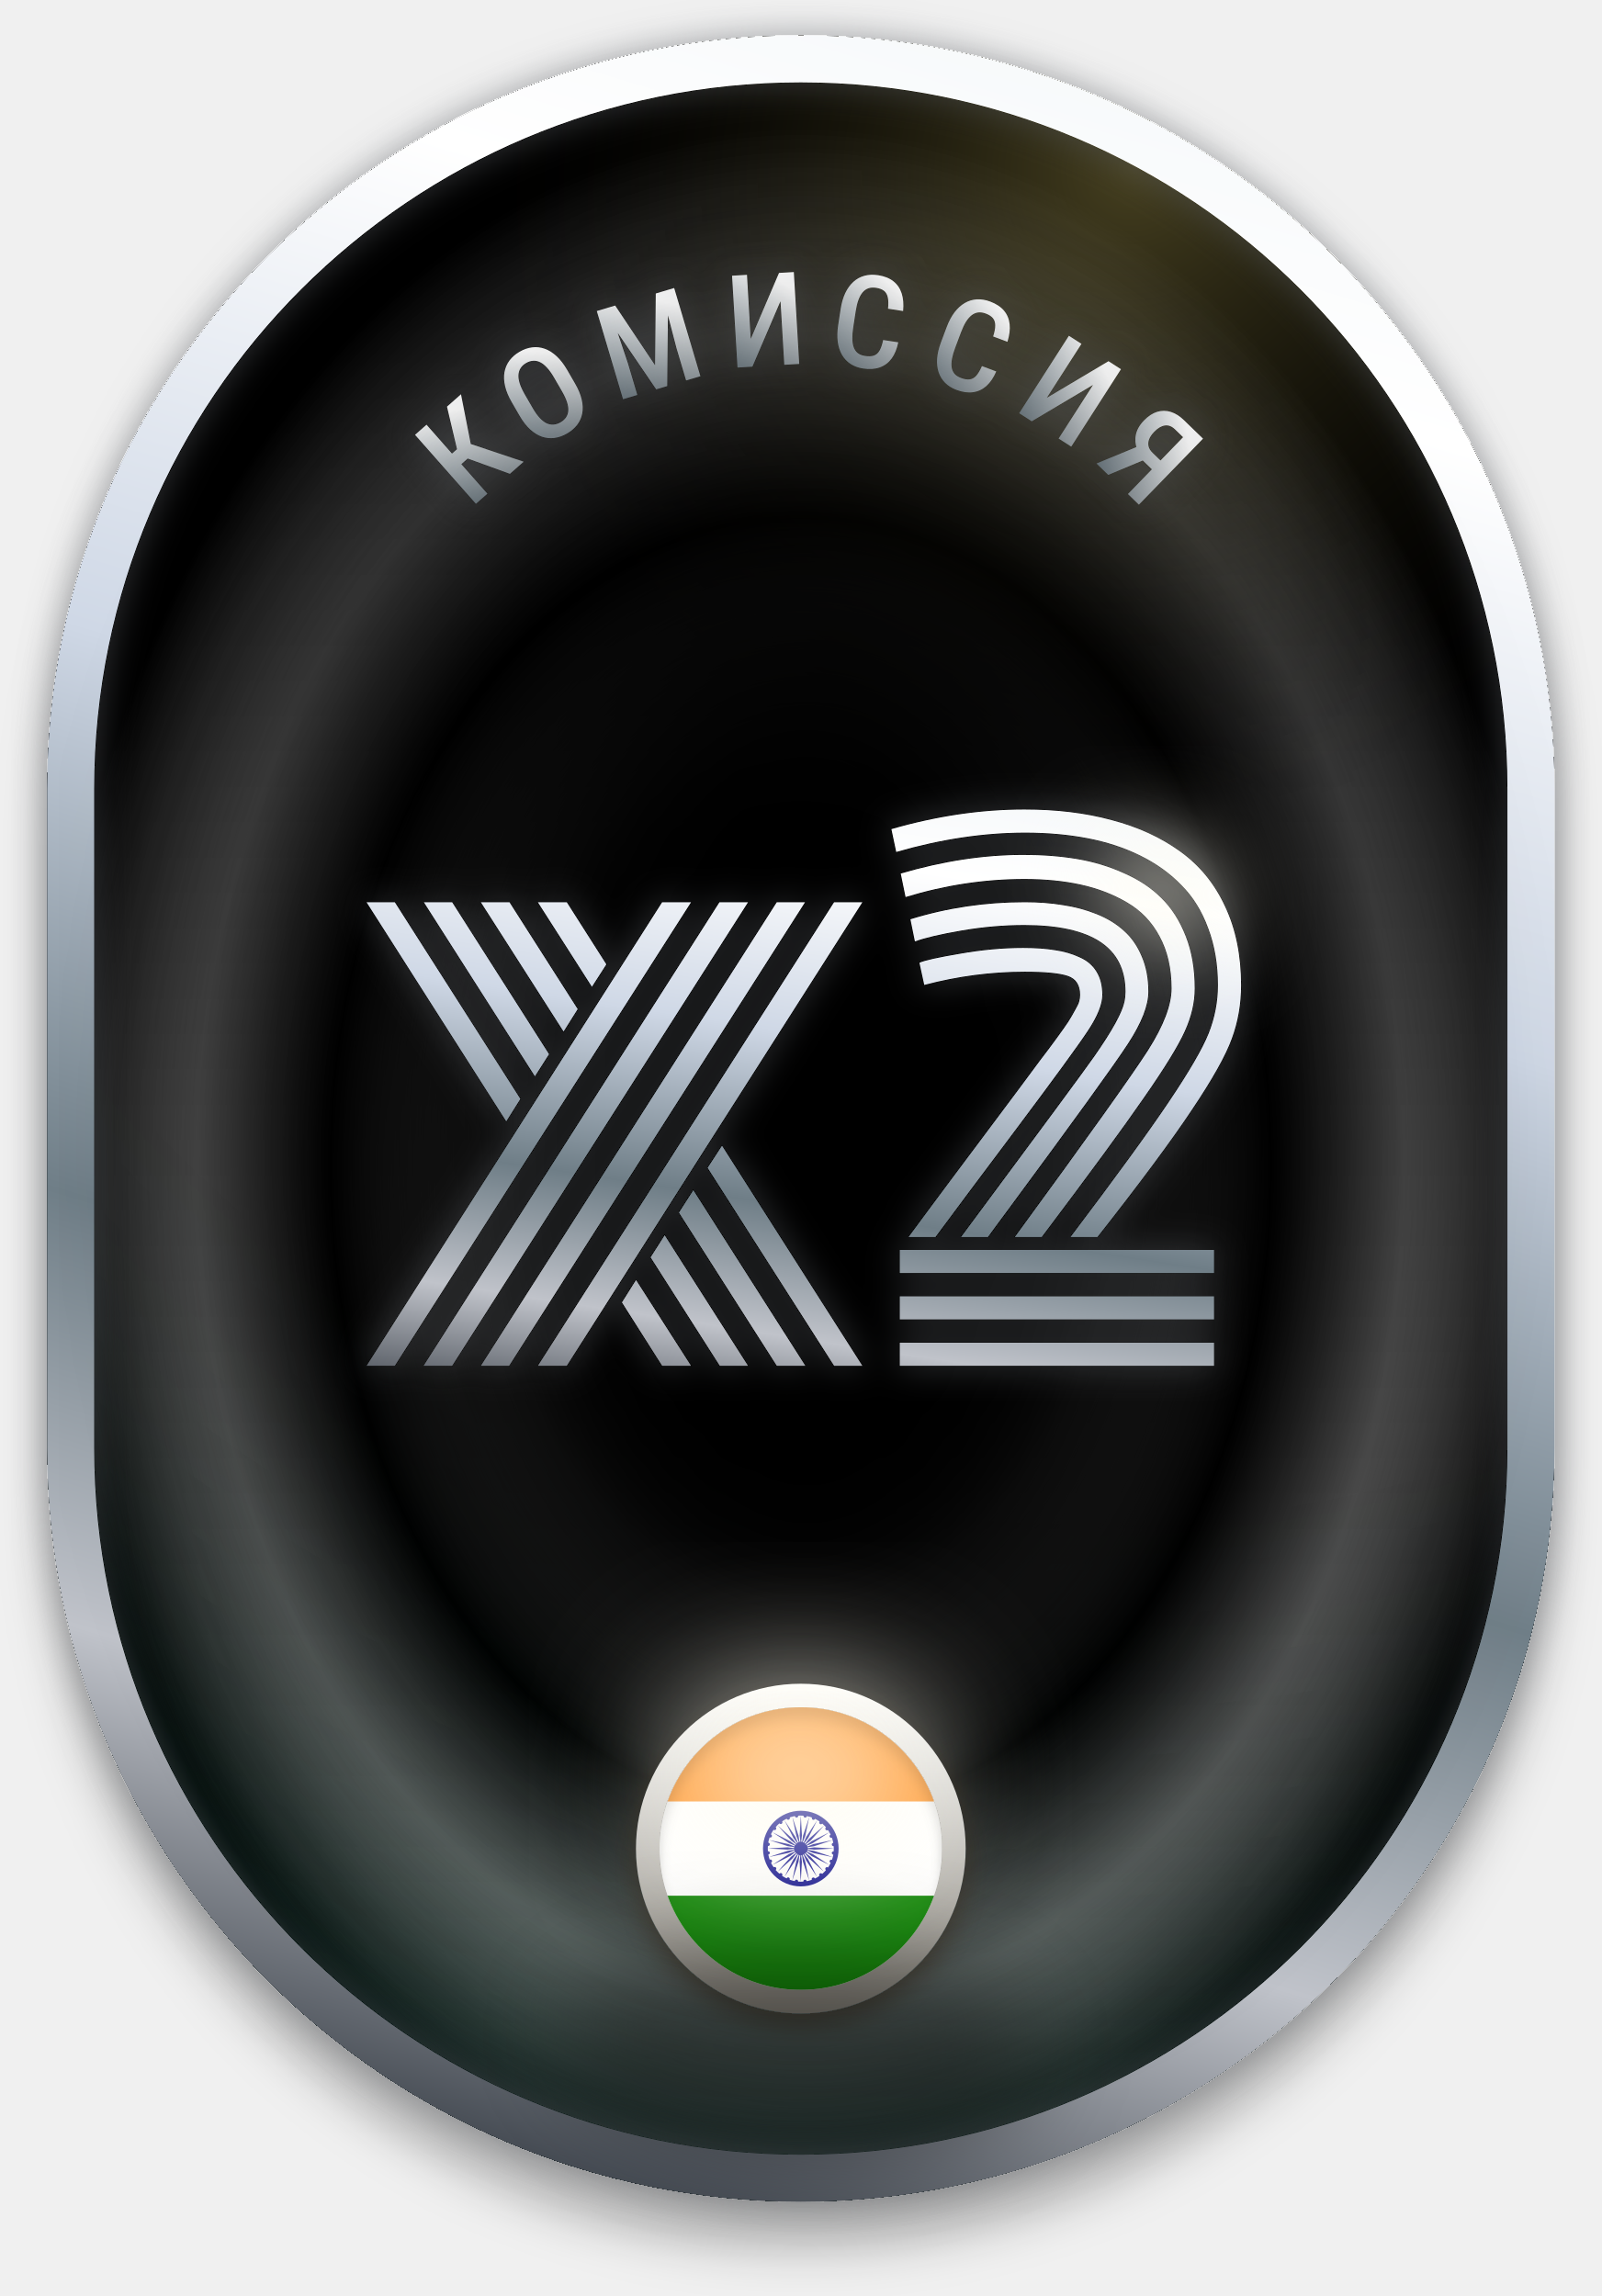
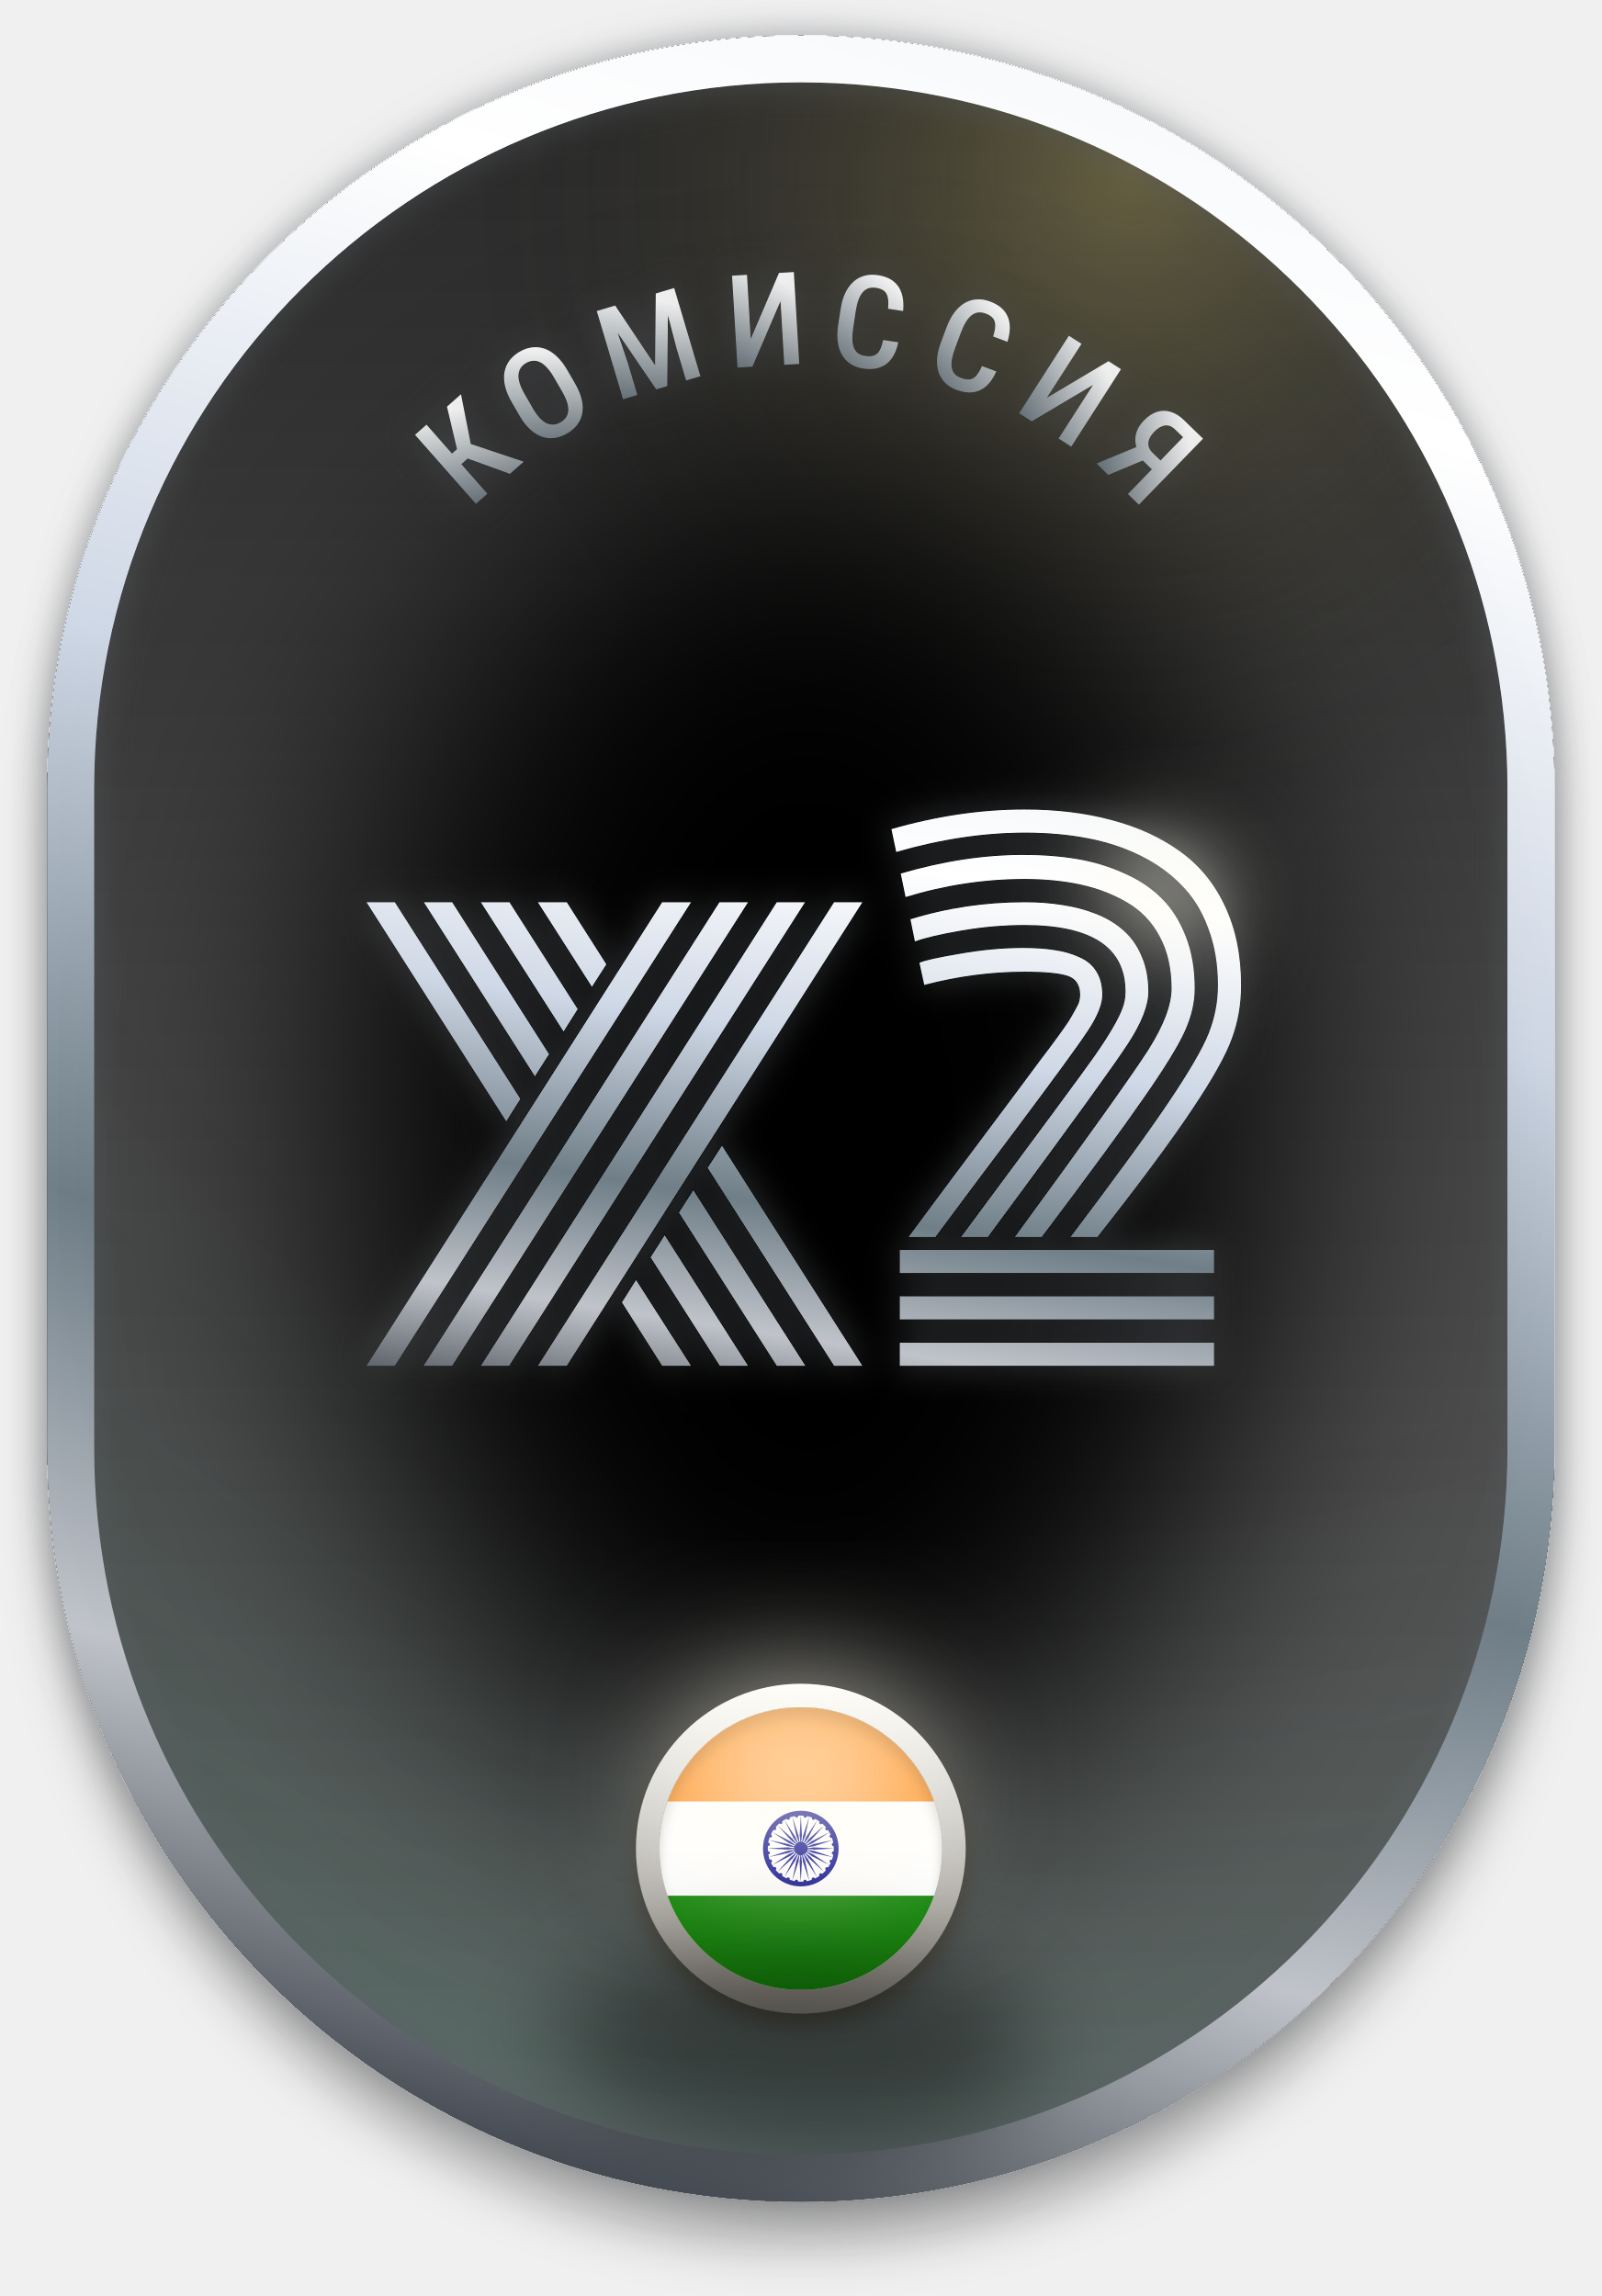
<svg xmlns="http://www.w3.org/2000/svg" width="136" height="195" viewBox="0 0 136 195" fill="none">
  <g filter="url(#filter0_d_6897_101898)">
-     <rect x="4" y="3" width="128" height="184" rx="64" fill="url(#paint0_angular_6897_101898)" style="mix-blend-mode:screen" shape-rendering="crispEdges" />
    <rect x="4" y="3" width="128" height="184" rx="64" fill="url(#paint1_linear_6897_101898)" shape-rendering="crispEdges" />
    <rect x="4" y="3" width="128" height="184" rx="64" fill="url(#paint2_radial_6897_101898)" shape-rendering="crispEdges" />
  </g>
  <g filter="url(#filter1_d_6897_101898)">
    <path fill-rule="evenodd" clip-rule="evenodd" d="M128 123V67C128 33.863 101.137 7 68 7C34.863 7 8 33.863 8 67V123C8 156.137 34.863 183 68 183C101.137 183 128 156.137 128 123ZM68 3C32.654 3 4 31.654 4 67V123C4 158.346 32.654 187 68 187C103.346 187 132 158.346 132 123V67C132 31.654 103.346 3 68 3Z" fill="url(#paint3_linear_6897_101898)" />
  </g>
  <g filter="url(#filter2_d_6897_101898)">
    <path d="M36.217 36.067L41.391 41.931L40.412 42.794L35.238 36.93L36.217 36.067ZM39.145 33.483L40.148 38.565L38.895 39.671L37.958 38.893L38.804 38.147L37.953 34.535L39.145 33.483ZM43.3 40.246L39.486 38.863L39.418 37.519L44.472 39.212L43.3 40.246Z" fill="url(#paint4_linear_6897_101898)" />
    <path d="M48.171 31.431L48.838 32.584C49.114 33.061 49.3 33.512 49.397 33.936C49.496 34.358 49.512 34.75 49.444 35.112C49.378 35.469 49.234 35.792 49.012 36.082C48.794 36.369 48.506 36.616 48.15 36.822C47.797 37.027 47.439 37.153 47.078 37.2C46.72 37.246 46.366 37.211 46.017 37.094C45.67 36.972 45.335 36.765 45.012 36.471C44.693 36.176 44.395 35.79 44.119 35.313L43.452 34.16C43.172 33.676 42.983 33.221 42.885 32.794C42.785 32.363 42.769 31.966 42.835 31.601C42.904 31.234 43.047 30.905 43.263 30.614C43.483 30.322 43.768 30.074 44.118 29.872C44.475 29.666 44.833 29.541 45.193 29.499C45.556 29.454 45.912 29.494 46.261 29.619C46.611 29.744 46.947 29.957 47.27 30.258C47.591 30.556 47.892 30.947 48.171 31.431ZM47.718 33.232L47.045 32.069C46.846 31.725 46.648 31.447 46.451 31.234C46.255 31.017 46.059 30.861 45.864 30.767C45.667 30.67 45.47 30.629 45.272 30.644C45.075 30.654 44.876 30.718 44.675 30.834C44.479 30.947 44.327 31.087 44.217 31.254C44.108 31.417 44.045 31.608 44.028 31.829C44.012 32.045 44.048 32.293 44.135 32.573C44.224 32.849 44.368 33.158 44.567 33.502L45.239 34.665C45.435 35.003 45.631 35.278 45.829 35.491C46.024 35.7 46.219 35.852 46.414 35.946C46.611 36.035 46.808 36.072 47.006 36.057C47.204 36.041 47.401 35.977 47.596 35.864C47.794 35.75 47.95 35.61 48.062 35.446C48.173 35.282 48.237 35.095 48.251 34.884C48.267 34.668 48.231 34.424 48.144 34.151C48.055 33.876 47.913 33.57 47.718 33.232Z" fill="url(#paint5_linear_6897_101898)" />
    <path d="M51.1 26.287L52.238 25.948L55.621 31.011L55.682 24.924L56.737 24.61L56.661 32.792L55.719 33.072L51.1 26.287ZM50.673 26.414L51.723 26.101L53.313 30.823L54.123 33.547L52.903 33.91L50.673 26.414ZM56.192 24.772L57.247 24.458L59.477 31.954L58.257 32.317L57.447 29.593L56.192 24.772Z" fill="url(#paint6_linear_6897_101898)" />
    <path d="M63.75 28.77L66.148 23.178L67.408 23.104L67.869 30.911L66.593 30.986L66.274 25.587L63.891 31.145L62.62 31.221L62.159 23.414L63.43 23.339L63.75 28.77Z" fill="url(#paint7_linear_6897_101898)" />
    <path d="M74.991 28.875L76.276 29.072C76.165 29.627 75.979 30.086 75.717 30.448C75.456 30.806 75.12 31.059 74.71 31.206C74.303 31.354 73.829 31.386 73.287 31.303C72.877 31.24 72.52 31.109 72.217 30.911C71.918 30.713 71.677 30.456 71.493 30.142C71.31 29.824 71.189 29.453 71.132 29.027C71.077 28.602 71.09 28.131 71.169 27.614L71.379 26.245C71.458 25.728 71.589 25.275 71.772 24.887C71.958 24.499 72.188 24.181 72.462 23.933C72.735 23.685 73.047 23.514 73.399 23.419C73.754 23.322 74.141 23.305 74.559 23.369C75.093 23.451 75.527 23.622 75.86 23.884C76.193 24.145 76.428 24.489 76.566 24.916C76.703 25.342 76.744 25.843 76.688 26.418L75.404 26.221C75.445 25.832 75.439 25.516 75.386 25.273C75.337 25.026 75.232 24.838 75.07 24.708C74.913 24.579 74.687 24.492 74.393 24.447C74.149 24.409 73.931 24.423 73.74 24.488C73.553 24.553 73.388 24.669 73.247 24.836C73.109 25 72.991 25.215 72.892 25.483C72.797 25.747 72.722 26.063 72.665 26.431L72.454 27.811C72.399 28.166 72.374 28.482 72.379 28.762C72.383 29.041 72.421 29.285 72.495 29.491C72.569 29.695 72.683 29.859 72.838 29.984C72.993 30.106 73.198 30.186 73.453 30.225C73.757 30.272 74.007 30.261 74.202 30.194C74.401 30.126 74.562 29.986 74.685 29.773C74.808 29.56 74.91 29.261 74.991 28.875Z" fill="url(#paint8_linear_6897_101898)" />
    <path d="M83.38 31.089L84.597 31.546C84.375 32.067 84.098 32.477 83.768 32.778C83.438 33.075 83.058 33.253 82.626 33.313C82.198 33.374 81.727 33.309 81.214 33.116C80.825 32.97 80.503 32.769 80.247 32.512C79.995 32.257 79.811 31.957 79.696 31.611C79.582 31.263 79.541 30.874 79.571 30.446C79.605 30.019 79.714 29.561 79.898 29.071L80.385 27.774C80.568 27.284 80.79 26.868 81.048 26.525C81.31 26.184 81.6 25.92 81.919 25.733C82.238 25.547 82.579 25.444 82.942 25.423C83.31 25.401 83.692 25.463 84.087 25.612C84.593 25.802 84.983 26.059 85.255 26.383C85.527 26.707 85.687 27.092 85.734 27.538C85.781 27.984 85.718 28.482 85.546 29.033L84.329 28.577C84.449 28.205 84.508 27.894 84.506 27.645C84.509 27.394 84.444 27.188 84.313 27.028C84.185 26.869 83.982 26.737 83.704 26.633C83.473 26.546 83.257 26.515 83.057 26.539C82.86 26.564 82.675 26.644 82.502 26.778C82.334 26.91 82.174 27.097 82.022 27.338C81.875 27.578 81.736 27.872 81.605 28.22L81.115 29.528C80.989 29.863 80.899 30.168 80.846 30.442C80.793 30.717 80.781 30.963 80.81 31.18C80.841 31.395 80.919 31.579 81.044 31.733C81.171 31.884 81.356 32.005 81.597 32.095C81.885 32.203 82.132 32.244 82.337 32.218C82.545 32.193 82.731 32.089 82.896 31.906C83.06 31.723 83.222 31.45 83.38 31.089Z" fill="url(#paint9_linear_6897_101898)" />
    <path d="M88.894 33.782L94.125 30.674L95.187 31.356L90.962 37.937L89.887 37.246L92.808 32.695L87.609 35.784L86.537 35.096L90.762 28.515L91.833 29.203L88.894 33.782Z" fill="url(#paint10_linear_6897_101898)" />
    <path d="M98.073 40.119L96.897 38.978L96.673 38.453C96.441 37.963 96.359 37.487 96.428 37.025C96.497 36.563 96.734 36.124 97.138 35.708C97.497 35.338 97.87 35.093 98.255 34.973C98.644 34.856 99.031 34.858 99.418 34.979C99.807 35.103 100.179 35.336 100.533 35.681L102.156 37.256L96.707 42.866L95.771 41.957L100.456 37.133L99.77 36.467C99.498 36.202 99.211 36.094 98.911 36.141C98.612 36.186 98.316 36.36 98.022 36.663C97.817 36.874 97.672 37.083 97.587 37.289C97.504 37.498 97.485 37.702 97.531 37.901C97.579 38.098 97.696 38.286 97.881 38.466L98.806 39.364L98.073 40.119ZM97.644 38.857L94.103 40.337L93.101 39.364L96.657 37.899L97.644 38.857Z" fill="url(#paint11_linear_6897_101898)" />
  </g>
  <g filter="url(#filter3_f_6897_101898)">
    <ellipse cx="68.5" cy="96.5" rx="39.5" ry="57.5" fill="black" />
  </g>
  <g filter="url(#filter4_d_6897_101898)">
    <path d="M70.824 76.625H73.231L48.129 116H45.668L70.824 76.625ZM65.957 76.625H68.363L43.234 116H40.828L65.957 76.625ZM61.09 76.625H63.523L38.395 116H35.961L61.09 76.625ZM56.223 76.625H58.684L33.527 116H31.121L56.223 76.625ZM44.191 93.332L42.988 95.246L31.121 76.625H33.527L44.191 93.332ZM52.805 110.613L54.008 108.699L58.684 116H56.223L52.805 110.613ZM46.625 89.531L45.422 91.418L35.988 76.625H38.395L46.625 89.531ZM55.238 106.785L56.441 104.898L63.523 116H61.117L55.238 106.785ZM49.059 85.703L47.855 87.617L40.828 76.625H43.262L49.059 85.703ZM57.645 102.984L58.875 101.07L68.391 116H65.957L57.645 102.984ZM51.492 81.902L50.262 83.816L45.668 76.625H48.129L51.492 81.902ZM60.078 99.184L61.309 97.297L73.231 116H70.824L60.078 99.184ZM76.402 108.125V106.156H103.09V108.125H76.402ZM76.402 112.062V110.094H103.09V112.062H76.402ZM76.402 116V114.031H103.09V116H76.402ZM79.438 105.062H77.141C78.417 103.331 79.674 101.635 80.914 99.977C82.154 98.318 83.184 96.941 84.004 95.848C84.842 94.736 85.654 93.651 86.438 92.594C87.221 91.537 87.85 90.689 88.324 90.051C88.816 89.413 89.281 88.793 89.719 88.191C90.156 87.59 90.484 87.125 90.703 86.797C90.922 86.451 91.113 86.122 91.277 85.812C91.46 85.503 91.578 85.257 91.633 85.074C91.688 84.874 91.715 84.682 91.715 84.5C91.715 83.662 91.368 83.124 90.676 82.887C89.983 82.65 88.762 82.531 87.012 82.531C84.168 82.531 81.324 82.905 78.481 83.652L78.07 81.766C78.526 81.565 79.674 81.31 81.516 81C83.375 80.672 85.162 80.508 86.875 80.508C87.914 80.508 88.816 80.572 89.582 80.699C90.348 80.809 91.04 81.009 91.66 81.301C92.298 81.574 92.781 81.984 93.109 82.531C93.438 83.06 93.602 83.716 93.602 84.5C93.602 85.284 93.201 86.287 92.398 87.508C91.596 88.729 89.537 91.555 86.219 95.984C83.521 99.576 81.26 102.602 79.438 105.062ZM83.894 105.062H81.598C88.397 95.912 92.171 90.798 92.918 89.723C94.449 87.535 95.306 85.977 95.488 85.047C95.543 84.792 95.57 84.518 95.57 84.227C95.57 80.453 92.708 78.566 86.984 78.566C85.234 78.566 83.457 78.721 81.652 79.031C79.848 79.341 78.526 79.651 77.688 79.961L77.305 78.074C80.422 77.108 83.658 76.625 87.012 76.625C88.178 76.625 89.254 76.707 90.238 76.871C91.241 77.017 92.198 77.272 93.109 77.637C94.021 78.001 94.796 78.475 95.434 79.059C96.072 79.624 96.573 80.344 96.938 81.219C97.32 82.094 97.512 83.096 97.512 84.227C97.512 85.393 96.938 86.861 95.789 88.629C94.641 90.397 91.204 95.155 85.481 102.902C84.788 103.832 84.259 104.552 83.894 105.062ZM88.461 105.062H86.164C92.38 96.568 96.154 91.281 97.484 89.203C98.815 87.107 99.481 85.357 99.481 83.953C99.481 82.24 99.143 80.763 98.469 79.523C97.812 78.284 96.883 77.318 95.68 76.625C94.495 75.932 93.182 75.431 91.742 75.121C90.32 74.811 88.734 74.656 86.984 74.656C83.612 74.656 80.249 75.167 76.894 76.188L76.484 74.191C80.076 73.134 83.548 72.606 86.902 72.606C88.543 72.606 90.065 72.724 91.469 72.961C92.872 73.198 94.194 73.599 95.434 74.164C96.691 74.711 97.749 75.413 98.606 76.269C99.481 77.126 100.173 78.211 100.684 79.523C101.194 80.818 101.449 82.294 101.449 83.953C101.449 85.138 101.167 86.35 100.602 87.59C100.055 88.811 98.906 90.68 97.156 93.195C95.424 95.711 92.526 99.667 88.461 105.062ZM93.191 105.062H90.894C94.741 99.977 97.521 96.158 99.234 93.606C100.966 91.035 102.096 89.094 102.625 87.781C103.154 86.451 103.418 85.083 103.418 83.68C103.418 81.893 103.145 80.28 102.598 78.84C102.069 77.382 101.312 76.16 100.328 75.176C99.362 74.173 98.195 73.335 96.828 72.66C95.461 71.986 93.957 71.493 92.316 71.184C90.694 70.874 88.935 70.719 87.039 70.719C83.539 70.719 79.893 71.266 76.102 72.359L75.691 70.418C79.538 69.306 83.302 68.75 86.984 68.75C89.719 68.75 92.189 69.051 94.394 69.652C96.618 70.236 98.551 71.12 100.191 72.305C101.85 73.49 103.126 75.048 104.02 76.981C104.931 78.913 105.387 81.146 105.387 83.68C105.387 85.284 105.122 86.797 104.594 88.219C104.083 89.641 102.953 91.655 101.203 94.262C99.471 96.868 96.801 100.469 93.191 105.062Z" fill="url(#paint12_linear_6897_101898)" />
  </g>
  <g filter="url(#filter5_f_6897_101898)">
    <path d="M95.188 78.201C92.886 76.027 93.335 73.377 94.667 72.244C96 71.111 99.309 70.897 101.604 72.843C103.899 74.789 104.492 77.264 103.008 78.993C101.523 80.722 97.49 80.375 95.188 78.201Z" fill="#FFFCEE" fill-opacity="0.7" />
  </g>
  <g filter="url(#filter6_d_6897_101898)">
    <circle cx="68" cy="157" r="14" fill="url(#paint13_linear_6897_101898)" />
  </g>
  <g clip-path="url(#clip0_6897_101898)" filter="url(#filter7_i_6897_101898)">
    <path d="M80 157C80 158.402 79.756 159.747 79.316 161.003C77.661 165.658 73.217 169 68 169C62.783 169 58.339 165.658 56.684 161.003C56.244 159.747 56 158.402 56 157C56 155.598 56.244 154.253 56.684 152.997C58.339 148.342 62.783 145 68 145C73.217 145 77.661 148.342 79.316 152.997C79.756 154.253 80 155.598 80 157Z" fill="white" />
    <path d="M79.316 152.997H56.684C58.339 148.342 62.783 145 68 145C73.217 145 77.661 148.342 79.316 152.997Z" fill="#FF9933" />
    <path d="M79.316 161.003C77.661 165.658 73.217 169 68 169C62.783 169 58.339 165.658 56.684 161.003H79.316Z" fill="#128807" />
    <path d="M68.427 157.361L68.436 157.356L68.441 157.352L68.45 157.342C68.455 157.338 68.455 157.333 68.455 157.333L68.464 157.323L68.469 157.319C68.469 157.319 68.473 157.314 68.478 157.309L68.483 157.305L68.919 157.638L70.433 158.402L69.017 157.469L68.516 157.258L68.52 157.253L68.525 157.244C68.525 157.244 68.53 157.239 68.53 157.234L68.534 157.225C68.534 157.225 68.539 157.22 68.539 157.216L68.544 157.206L68.548 157.197L68.553 157.188L68.558 157.178C68.558 157.173 68.558 157.173 68.558 157.173L69.064 157.38L70.723 157.727L69.116 157.192L68.577 157.117L68.581 157.113V157.103C68.581 157.098 68.586 157.098 68.586 157.098V157.089L68.591 157.08C68.591 157.075 68.591 157.075 68.591 157.075L68.595 157.066V157.047C68.595 157.042 68.595 157.038 68.595 157.038V157.028L69.139 157.094L70.831 156.995L69.139 156.897L68.595 156.963V156.958C68.595 156.953 68.595 156.948 68.595 156.948V156.939L68.591 156.93C68.591 156.925 68.591 156.925 68.591 156.925L68.586 156.911V156.906C68.586 156.902 68.581 156.897 68.581 156.897V156.888L68.577 156.878L69.116 156.803L70.723 156.273L69.064 156.62L68.558 156.827V156.822L68.553 156.813L68.548 156.803C68.548 156.798 68.548 156.798 68.548 156.798L68.544 156.789C68.539 156.784 68.539 156.78 68.539 156.78C68.534 156.775 68.534 156.77 68.534 156.77L68.53 156.761L68.525 156.752L68.52 156.747L69.022 156.536L70.438 155.608L68.923 156.372L68.487 156.7C68.487 156.695 68.483 156.695 68.483 156.695L68.473 156.686L68.469 156.677L68.464 156.672C68.459 156.667 68.459 156.667 68.459 156.667L68.45 156.658L68.445 156.653C68.445 156.653 68.441 156.648 68.436 156.644L68.431 156.634L68.427 156.63L68.858 156.297L69.987 155.031L68.713 156.156L68.375 156.588L68.37 156.583L68.361 156.578L68.356 156.573C68.352 156.569 68.352 156.569 68.352 156.569L68.342 156.559L68.333 156.55L68.328 156.545L68.319 156.541L68.309 156.536L68.305 156.531L68.633 156.095L69.397 154.581L68.464 155.997L68.253 156.498L68.248 156.494C68.244 156.494 68.244 156.489 68.244 156.489L68.234 156.484L68.225 156.48L68.216 156.475L68.206 156.47L68.197 156.466L68.188 156.461L68.178 156.456L68.169 156.452L68.375 155.945L68.722 154.286L68.192 155.894L68.117 156.433H68.112C68.108 156.428 68.103 156.428 68.103 156.428L68.094 156.423C68.094 156.423 68.089 156.423 68.084 156.423L68.075 156.419H68.066H68.061L68.052 156.414H68.042C68.042 156.414 68.037 156.414 68.033 156.414L68.098 155.875L68 154.183L67.902 155.875L67.967 156.414H67.963H67.953L67.944 156.419H67.934H67.925L67.916 156.423H67.906L67.897 156.428C67.897 156.428 67.892 156.428 67.888 156.433H67.883L67.808 155.894L67.278 154.286L67.625 155.945L67.831 156.452L67.822 156.456L67.812 156.461L67.803 156.466L67.794 156.47C67.794 156.47 67.789 156.475 67.784 156.475L67.775 156.48L67.766 156.484L67.761 156.489C67.756 156.494 67.752 156.494 67.752 156.494L67.742 156.498L67.531 155.997L66.603 154.581L67.367 156.095L67.695 156.531C67.691 156.536 67.691 156.536 67.691 156.536L67.681 156.545C67.677 156.545 67.677 156.55 67.677 156.55L67.667 156.555L67.658 156.564L67.648 156.569L67.644 156.573L67.639 156.578L67.63 156.583L67.625 156.588L67.287 156.156L66.027 155.027L67.156 156.292L67.588 156.625L67.583 156.63L67.578 156.639C67.573 156.644 67.573 156.644 67.573 156.644L67.569 156.653L67.559 156.663C67.559 156.663 67.555 156.667 67.555 156.672L67.55 156.677L67.545 156.686L67.536 156.695L67.531 156.7L67.095 156.372L65.581 155.608L66.997 156.536L67.498 156.747C67.498 156.752 67.494 156.752 67.494 156.752L67.489 156.761L67.484 156.77L67.48 156.775L67.475 156.784L67.47 156.794L67.466 156.798L67.461 156.808L67.456 156.817V156.822L66.95 156.616L65.291 156.269L66.903 156.798L67.442 156.873L67.438 156.883V156.892L67.433 156.902V156.906L67.428 156.916V156.925L67.423 156.934V156.944C67.423 156.944 67.423 156.948 67.423 156.953V156.958L66.88 156.892L65.188 156.991L66.88 157.089L67.423 157.023V157.033C67.423 157.033 67.423 157.038 67.423 157.042V157.052L67.428 157.056V157.066L67.433 157.075V157.084C67.433 157.084 67.438 157.089 67.438 157.094V157.103L67.442 157.108L66.903 157.183L65.291 157.717L66.95 157.37L67.456 157.164C67.456 157.164 67.456 157.169 67.456 157.173L67.461 157.183L67.466 157.192L67.47 157.202C67.47 157.206 67.475 157.206 67.475 157.206L67.48 157.22L67.484 157.23C67.484 157.234 67.489 157.234 67.489 157.234L67.494 157.244L67.498 157.248L66.997 157.459L65.581 158.392L67.095 157.628L67.531 157.295L67.536 157.3C67.541 157.305 67.541 157.309 67.541 157.309L67.545 157.319C67.55 157.323 67.55 157.323 67.55 157.323C67.55 157.323 67.555 157.328 67.559 157.333L67.569 157.342L67.573 157.347C67.573 157.347 67.578 157.352 67.583 157.352C67.583 157.352 67.588 157.356 67.588 157.361L67.592 157.366L67.161 157.703L66.031 158.964L67.292 157.839L67.63 157.408C67.634 157.408 67.634 157.413 67.634 157.413C67.639 157.417 67.644 157.417 67.644 157.417L67.653 157.427L67.658 157.431L67.667 157.441L67.677 157.445L67.681 157.45C67.681 157.45 67.686 157.455 67.691 157.455L67.7 157.459L67.705 157.464L67.377 157.9L66.612 159.414L67.541 157.998L67.752 157.497L67.756 157.502C67.761 157.506 67.766 157.506 67.766 157.506L67.77 157.511L67.78 157.516L67.789 157.52C67.794 157.525 67.794 157.525 67.794 157.525L67.803 157.53L67.812 157.534C67.812 157.534 67.817 157.539 67.822 157.539L67.831 157.544L67.625 158.05L67.278 159.709L67.808 158.102L67.883 157.563L67.888 157.567H67.897L67.906 157.572H67.916L67.925 157.577H67.934C67.939 157.581 67.939 157.581 67.939 157.581H67.948H67.958H67.963L67.897 158.125L67.995 159.817L68.094 158.125L68.028 157.581C68.033 157.581 68.033 157.581 68.033 157.581H68.042H68.052C68.052 157.581 68.056 157.581 68.056 157.577H68.066L68.075 157.572C68.08 157.572 68.08 157.572 68.08 157.572L68.089 157.567H68.098L68.103 157.563L68.178 158.102L68.708 159.709L68.361 158.05L68.155 157.544L68.164 157.539C68.169 157.534 68.169 157.534 68.169 157.534L68.178 157.53L68.188 157.525L68.197 157.52L68.206 157.516L68.216 157.511L68.22 157.506L68.23 157.502L68.234 157.497L68.445 157.998L69.378 159.414L68.614 157.9L68.286 157.464L68.291 157.459L68.3 157.455L68.309 157.45C68.314 157.445 68.314 157.445 68.314 157.445L68.323 157.436L68.333 157.427L68.338 157.422L68.342 157.417C68.342 157.417 68.347 157.413 68.352 157.408L68.356 157.403L68.694 157.834L69.955 158.959L68.844 157.713L68.412 157.375L68.417 157.37C68.422 157.366 68.427 157.366 68.427 157.361Z" fill="#000088" />
    <path d="M68 153.789C66.223 153.789 64.789 155.228 64.789 157C64.789 158.772 66.228 160.211 68 160.211C69.772 160.211 71.211 158.772 71.211 157C71.211 155.228 69.777 153.789 68 153.789ZM70.742 157.516L70.761 157.52C70.733 157.67 70.695 157.816 70.644 157.956C70.578 157.928 70.498 157.952 70.466 158.013C70.423 158.083 70.447 158.167 70.517 158.209C70.517 158.209 70.531 158.214 70.536 158.219C70.47 158.355 70.395 158.486 70.311 158.608C70.255 158.561 70.17 158.566 70.119 158.617C70.067 158.669 70.067 158.762 70.119 158.819C70.119 158.819 70.128 158.828 70.133 158.833C70.034 158.95 69.927 159.053 69.814 159.152C69.772 159.095 69.692 159.077 69.627 159.114C69.561 159.156 69.533 159.241 69.575 159.306C69.58 159.316 69.584 159.316 69.584 159.316C69.463 159.409 69.336 159.484 69.195 159.545C69.172 159.48 69.097 159.442 69.027 159.461C68.952 159.484 68.905 159.559 68.928 159.634L68.933 159.653C68.792 159.7 68.647 159.742 68.497 159.77C68.487 159.695 68.431 159.644 68.356 159.644C68.277 159.644 68.216 159.705 68.216 159.784L68.22 159.803C68.145 159.808 68.075 159.812 68 159.812C67.92 159.812 67.845 159.808 67.77 159.803C67.78 159.728 67.737 159.662 67.667 159.644C67.588 159.62 67.513 159.667 67.494 159.742L67.489 159.761C67.339 159.733 67.194 159.695 67.053 159.644C67.081 159.578 67.058 159.503 66.997 159.466C66.927 159.423 66.842 159.452 66.805 159.517C66.8 159.522 66.795 159.531 66.795 159.531C66.659 159.47 66.528 159.395 66.406 159.311C66.448 159.255 66.448 159.175 66.397 159.119C66.341 159.067 66.252 159.067 66.191 159.119C66.191 159.119 66.181 159.128 66.181 159.133C66.069 159.034 65.961 158.927 65.862 158.814C65.919 158.772 65.938 158.692 65.9 158.631C65.858 158.561 65.773 158.538 65.708 158.58C65.698 158.584 65.698 158.589 65.698 158.589C65.605 158.472 65.534 158.341 65.469 158.2C65.534 158.177 65.572 158.102 65.553 158.031C65.534 157.956 65.455 157.909 65.38 157.933C65.37 157.933 65.366 157.938 65.356 157.938C65.309 157.797 65.267 157.652 65.239 157.506C65.314 157.497 65.37 157.441 65.37 157.366C65.37 157.286 65.305 157.225 65.225 157.225C65.225 157.225 65.216 157.225 65.206 157.23C65.202 157.155 65.197 157.084 65.197 157.009C65.197 156.93 65.202 156.855 65.206 156.78C65.277 156.789 65.347 156.747 65.366 156.677C65.384 156.597 65.338 156.522 65.263 156.503L65.234 156.484C65.263 156.334 65.3 156.189 65.352 156.053C65.417 156.081 65.497 156.058 65.53 155.992C65.572 155.927 65.544 155.837 65.478 155.8L65.459 155.791C65.525 155.655 65.6 155.528 65.684 155.402C65.741 155.444 65.825 155.444 65.877 155.392C65.928 155.336 65.928 155.247 65.877 155.191C65.872 155.186 65.867 155.181 65.867 155.181C65.961 155.059 66.069 154.956 66.181 154.858C66.223 154.914 66.303 154.933 66.369 154.895C66.434 154.858 66.463 154.769 66.42 154.703L66.411 154.689C66.533 154.605 66.664 154.53 66.8 154.464C66.823 154.53 66.898 154.567 66.969 154.548C67.044 154.525 67.091 154.45 67.067 154.375C67.067 154.375 67.062 154.361 67.062 154.352C67.203 154.305 67.348 154.263 67.498 154.239C67.508 154.309 67.564 154.366 67.639 154.366C67.719 154.366 67.78 154.3 67.78 154.225C67.78 154.216 67.78 154.211 67.78 154.211C67.85 154.197 67.92 154.197 67.995 154.197C68.075 154.197 68.15 154.202 68.23 154.206C68.22 154.277 68.263 154.342 68.333 154.366C68.412 154.384 68.487 154.338 68.506 154.263C68.506 154.263 68.511 154.248 68.511 154.244C68.661 154.272 68.806 154.309 68.947 154.361C68.919 154.427 68.942 154.506 69.003 154.544C69.073 154.581 69.158 154.558 69.195 154.492L69.205 154.473C69.341 154.539 69.472 154.614 69.594 154.703C69.547 154.755 69.552 154.839 69.603 154.891C69.659 154.947 69.753 154.947 69.805 154.891L69.819 154.877C69.931 154.975 70.039 155.083 70.138 155.195C70.081 155.237 70.062 155.317 70.1 155.383C70.142 155.448 70.227 155.477 70.292 155.434L70.306 155.425C70.391 155.547 70.466 155.678 70.531 155.814C70.466 155.842 70.428 155.913 70.447 155.983C70.47 156.058 70.545 156.105 70.62 156.086L70.639 156.077C70.686 156.217 70.728 156.363 70.756 156.513C70.681 156.522 70.63 156.578 70.63 156.653C70.63 156.733 70.691 156.794 70.77 156.794H70.789C70.794 156.864 70.798 156.934 70.798 157.009C70.798 157.089 70.794 157.164 70.789 157.244C70.714 157.234 70.648 157.277 70.63 157.347C70.62 157.412 70.667 157.492 70.742 157.516Z" fill="#000088" />
  </g>
  <g filter="url(#filter8_f_6897_101898)">
    <path d="M67.652 182.987C57.149 182.235 48.261 177.948 47.204 173.027C46.147 168.107 58.4 164.953 68.365 165.292C78.329 165.63 87.55 168.498 87.954 173.841C88.358 179.184 78.155 183.74 67.652 182.987Z" fill="black" fill-opacity="0.4" />
  </g>
  <g opacity="0.8" filter="url(#filter9_f_6897_101898)">
    <path d="M67.5 157C67.5 157 57 157.26 57 153.394C57 149.528 59.5 143 67.5 143C75.5 143 79 149.528 79 153.394C79 157.26 67.5 157 67.5 157Z" fill="#FFFCEE" />
  </g>
  <defs>
    <filter id="filter0_d_6897_101898" x="0" y="3" width="136" height="192" filterUnits="userSpaceOnUse" color-interpolation-filters="sRGB">
      <feFlood flood-opacity="0" result="BackgroundImageFix" />
      <feColorMatrix in="SourceAlpha" type="matrix" values="0 0 0 0 0 0 0 0 0 0 0 0 0 0 0 0 0 0 127 0" result="hardAlpha" />
      <feOffset dy="4" />
      <feGaussianBlur stdDeviation="2" />
      <feComposite in2="hardAlpha" operator="out" />
      <feColorMatrix type="matrix" values="0 0 0 0 0 0 0 0 0 0 0 0 0 0 0 0 0 0 0.25 0" />
      <feBlend mode="normal" in2="BackgroundImageFix" result="effect1_dropShadow_6897_101898" />
      <feBlend mode="normal" in="SourceGraphic" in2="effect1_dropShadow_6897_101898" result="shape" />
    </filter>
    <filter id="filter1_d_6897_101898" x="1" y="0" width="134" height="190" filterUnits="userSpaceOnUse" color-interpolation-filters="sRGB">
      <feFlood flood-opacity="0" result="BackgroundImageFix" />
      <feColorMatrix in="SourceAlpha" type="matrix" values="0 0 0 0 0 0 0 0 0 0 0 0 0 0 0 0 0 0 127 0" result="hardAlpha" />
      <feOffset />
      <feGaussianBlur stdDeviation="1.5" />
      <feComposite in2="hardAlpha" operator="out" />
      <feColorMatrix type="matrix" values="0 0 0 0 0.355 0 0 0 0 0.368 0 0 0 0 0.388 0 0 0 0.55 0" />
      <feBlend mode="normal" in2="BackgroundImageFix" result="effect1_dropShadow_6897_101898" />
      <feBlend mode="normal" in="SourceGraphic" in2="effect1_dropShadow_6897_101898" result="shape" />
    </filter>
    <filter id="filter2_d_6897_101898" x="32.238" y="20.104" width="72.917" height="25.762" filterUnits="userSpaceOnUse" color-interpolation-filters="sRGB">
      <feFlood flood-opacity="0" result="BackgroundImageFix" />
      <feColorMatrix in="SourceAlpha" type="matrix" values="0 0 0 0 0 0 0 0 0 0 0 0 0 0 0 0 0 0 127 0" result="hardAlpha" />
      <feOffset />
      <feGaussianBlur stdDeviation="1.5" />
      <feComposite in2="hardAlpha" operator="out" />
      <feColorMatrix type="matrix" values="0 0 0 0 0.355 0 0 0 0 0.368 0 0 0 0 0.388 0 0 0 0.55 0" />
      <feBlend mode="normal" in2="BackgroundImageFix" result="effect1_dropShadow_6897_101898" />
      <feBlend mode="normal" in="SourceGraphic" in2="effect1_dropShadow_6897_101898" result="shape" />
    </filter>
    <filter id="filter3_f_6897_101898" x="5" y="15" width="127" height="163" filterUnits="userSpaceOnUse" color-interpolation-filters="sRGB">
      <feFlood flood-opacity="0" result="BackgroundImageFix" />
      <feBlend mode="normal" in="SourceGraphic" in2="BackgroundImageFix" result="shape" />
      <feGaussianBlur stdDeviation="12" result="effect1_foregroundBlur_6897_101898" />
    </filter>
    <filter id="filter4_d_6897_101898" x="28.121" y="65.75" width="80.266" height="53.25" filterUnits="userSpaceOnUse" color-interpolation-filters="sRGB">
      <feFlood flood-opacity="0" result="BackgroundImageFix" />
      <feColorMatrix in="SourceAlpha" type="matrix" values="0 0 0 0 0 0 0 0 0 0 0 0 0 0 0 0 0 0 127 0" result="hardAlpha" />
      <feOffset />
      <feGaussianBlur stdDeviation="1.5" />
      <feComposite in2="hardAlpha" operator="out" />
      <feColorMatrix type="matrix" values="0 0 0 0 0.355 0 0 0 0 0.368 0 0 0 0 0.388 0 0 0 0.55 0" />
      <feBlend mode="normal" in2="BackgroundImageFix" result="effect1_dropShadow_6897_101898" />
      <feBlend mode="normal" in="SourceGraphic" in2="effect1_dropShadow_6897_101898" result="shape" />
    </filter>
    <filter id="filter5_f_6897_101898" x="85.565" y="63.384" width="26.257" height="24.708" filterUnits="userSpaceOnUse" color-interpolation-filters="sRGB">
      <feFlood flood-opacity="0" result="BackgroundImageFix" />
      <feBlend mode="normal" in="SourceGraphic" in2="BackgroundImageFix" result="shape" />
      <feGaussianBlur stdDeviation="4" result="effect1_foregroundBlur_6897_101898" />
    </filter>
    <filter id="filter6_d_6897_101898" x="52" y="142" width="32" height="32" filterUnits="userSpaceOnUse" color-interpolation-filters="sRGB">
      <feFlood flood-opacity="0" result="BackgroundImageFix" />
      <feColorMatrix in="SourceAlpha" type="matrix" values="0 0 0 0 0 0 0 0 0 0 0 0 0 0 0 0 0 0 127 0" result="hardAlpha" />
      <feOffset dy="1" />
      <feGaussianBlur stdDeviation="1" />
      <feComposite in2="hardAlpha" operator="out" />
      <feColorMatrix type="matrix" values="0 0 0 0 0.196 0 0 0 0 0.101 0 0 0 0 0.013 0 0 0 0.4 0" />
      <feBlend mode="normal" in2="BackgroundImageFix" result="effect1_dropShadow_6897_101898" />
      <feBlend mode="normal" in="SourceGraphic" in2="effect1_dropShadow_6897_101898" result="shape" />
    </filter>
    <filter id="filter7_i_6897_101898" x="56" y="145" width="24" height="25" filterUnits="userSpaceOnUse" color-interpolation-filters="sRGB">
      <feFlood flood-opacity="0" result="BackgroundImageFix" />
      <feBlend mode="normal" in="SourceGraphic" in2="BackgroundImageFix" result="shape" />
      <feColorMatrix in="SourceAlpha" type="matrix" values="0 0 0 0 0 0 0 0 0 0 0 0 0 0 0 0 0 0 127 0" result="hardAlpha" />
      <feOffset dy="1" />
      <feGaussianBlur stdDeviation="0.5" />
      <feComposite in2="hardAlpha" operator="arithmetic" k2="-1" k3="1" />
      <feColorMatrix type="matrix" values="0 0 0 0 0 0 0 0 0 0 0 0 0 0 0 0 0 0 0.15 0" />
      <feBlend mode="normal" in2="shape" result="effect1_innerShadow_6897_101898" />
    </filter>
    <filter id="filter8_f_6897_101898" x="39.14" y="157.267" width="56.826" height="33.802" filterUnits="userSpaceOnUse" color-interpolation-filters="sRGB">
      <feFlood flood-opacity="0" result="BackgroundImageFix" />
      <feBlend mode="normal" in="SourceGraphic" in2="BackgroundImageFix" result="shape" />
      <feGaussianBlur stdDeviation="4" result="effect1_foregroundBlur_6897_101898" />
    </filter>
    <filter id="filter9_f_6897_101898" x="45" y="131" width="46" height="38.004" filterUnits="userSpaceOnUse" color-interpolation-filters="sRGB">
      <feFlood flood-opacity="0" result="BackgroundImageFix" />
      <feBlend mode="normal" in="SourceGraphic" in2="BackgroundImageFix" result="shape" />
      <feGaussianBlur stdDeviation="6" result="effect1_foregroundBlur_6897_101898" />
    </filter>
    <radialGradient id="paint0_angular_6897_101898" cx="0" cy="0" r="1" gradientUnits="userSpaceOnUse" gradientTransform="translate(68 99) rotate(90) scale(88 64)">
      <stop offset="0.047" stop-color="white" stop-opacity="0.72" />
      <stop offset="0.245" />
      <stop offset="0.422" stop-color="white" stop-opacity="0.72" />
      <stop offset="0.625" />
      <stop offset="0.802" stop-color="white" stop-opacity="0.72" />
      <stop offset="1" />
    </radialGradient>
    <linearGradient id="paint1_linear_6897_101898" x1="68" y1="11" x2="68" y2="187" gradientUnits="userSpaceOnUse">
      <stop stop-opacity="0.82" />
      <stop offset="1" stop-opacity="0.59" />
    </linearGradient>
    <radialGradient id="paint2_radial_6897_101898" cx="0" cy="0" r="1" gradientUnits="userSpaceOnUse" gradientTransform="translate(96.5 14.0001) rotate(114.204) scale(168.295 161.438)">
      <stop stop-color="#F9E372" stop-opacity="0.28" />
      <stop offset="0.351" stop-opacity="0" />
      <stop offset="0.635" stop-opacity="0" />
      <stop offset="1" stop-color="#00FDC0" stop-opacity="0.06" />
    </radialGradient>
    <linearGradient id="paint3_linear_6897_101898" x1="102" y1="-8" x2="44" y2="184.5" gradientUnits="userSpaceOnUse">
      <stop stop-color="#F1F5F8" />
      <stop offset="0.188" stop-color="white" />
      <stop offset="0.427" stop-color="#CFD8E6" />
      <stop offset="0.659" stop-color="#6F7E87" />
      <stop offset="0.833" stop-color="#C0C3CA" />
      <stop offset="1" stop-color="#3F454D" />
    </linearGradient>
    <linearGradient id="paint4_linear_6897_101898" x1="33.33" y1="26.071" x2="36.576" y2="50.293" gradientUnits="userSpaceOnUse">
      <stop stop-color="#F1F5F8" />
      <stop offset="0.385" stop-color="white" />
      <stop offset="0.755" stop-color="#6F7E87" />
      <stop offset="1" stop-color="#C0C3CA" />
    </linearGradient>
    <linearGradient id="paint5_linear_6897_101898" x1="42.236" y1="20.22" x2="40.637" y2="44.606" gradientUnits="userSpaceOnUse">
      <stop stop-color="#F1F5F8" />
      <stop offset="0.385" stop-color="white" />
      <stop offset="0.755" stop-color="#6F7E87" />
      <stop offset="1" stop-color="#C0C3CA" />
    </linearGradient>
    <linearGradient id="paint6_linear_6897_101898" x1="55.315" y1="15.221" x2="50.369" y2="40.831" gradientUnits="userSpaceOnUse">
      <stop stop-color="#F1F5F8" />
      <stop offset="0.385" stop-color="white" />
      <stop offset="0.755" stop-color="#6F7E87" />
      <stop offset="1" stop-color="#C0C3CA" />
    </linearGradient>
    <linearGradient id="paint7_linear_6897_101898" x1="67.38" y1="13.684" x2="55.009" y2="34.76" gradientUnits="userSpaceOnUse">
      <stop stop-color="#F1F5F8" />
      <stop offset="0.385" stop-color="white" />
      <stop offset="0.755" stop-color="#6F7E87" />
      <stop offset="1" stop-color="#C0C3CA" />
    </linearGradient>
    <linearGradient id="paint8_linear_6897_101898" x1="79.16" y1="14.668" x2="62.647" y2="32.683" gradientUnits="userSpaceOnUse">
      <stop stop-color="#F1F5F8" />
      <stop offset="0.385" stop-color="white" />
      <stop offset="0.755" stop-color="#6F7E87" />
      <stop offset="1" stop-color="#C0C3CA" />
    </linearGradient>
    <linearGradient id="paint9_linear_6897_101898" x1="90.377" y1="18.042" x2="70.516" y2="32.282" gradientUnits="userSpaceOnUse">
      <stop stop-color="#F1F5F8" />
      <stop offset="0.385" stop-color="white" />
      <stop offset="0.755" stop-color="#6F7E87" />
      <stop offset="1" stop-color="#C0C3CA" />
    </linearGradient>
    <linearGradient id="paint10_linear_6897_101898" x1="100.711" y1="23.726" x2="78.302" y2="33.476" gradientUnits="userSpaceOnUse">
      <stop stop-color="#F1F5F8" />
      <stop offset="0.385" stop-color="white" />
      <stop offset="0.755" stop-color="#6F7E87" />
      <stop offset="1" stop-color="#C0C3CA" />
    </linearGradient>
    <linearGradient id="paint11_linear_6897_101898" x1="108.989" y1="30.782" x2="86.029" y2="33.952" gradientUnits="userSpaceOnUse">
      <stop stop-color="#F1F5F8" />
      <stop offset="0.385" stop-color="white" />
      <stop offset="0.755" stop-color="#6F7E87" />
      <stop offset="1" stop-color="#C0C3CA" />
    </linearGradient>
    <linearGradient id="paint12_linear_6897_101898" x1="88.953" y1="63.652" x2="79.433" y2="126.106" gradientUnits="userSpaceOnUse">
      <stop stop-color="#F1F5F8" />
      <stop offset="0.188" stop-color="white" />
      <stop offset="0.427" stop-color="#CFD8E6" />
      <stop offset="0.659" stop-color="#6F7E87" />
      <stop offset="0.833" stop-color="#C0C3CA" />
      <stop offset="1" stop-color="#3F454D" />
    </linearGradient>
    <linearGradient id="paint13_linear_6897_101898" x1="68" y1="143" x2="68" y2="171" gradientUnits="userSpaceOnUse">
      <stop stop-color="white" />
      <stop offset="1" stop-color="#88847B" />
    </linearGradient>
    <clipPath id="clip0_6897_101898">
      <rect width="24" height="24" fill="white" transform="translate(56 145)" />
    </clipPath>
  </defs>
</svg>
